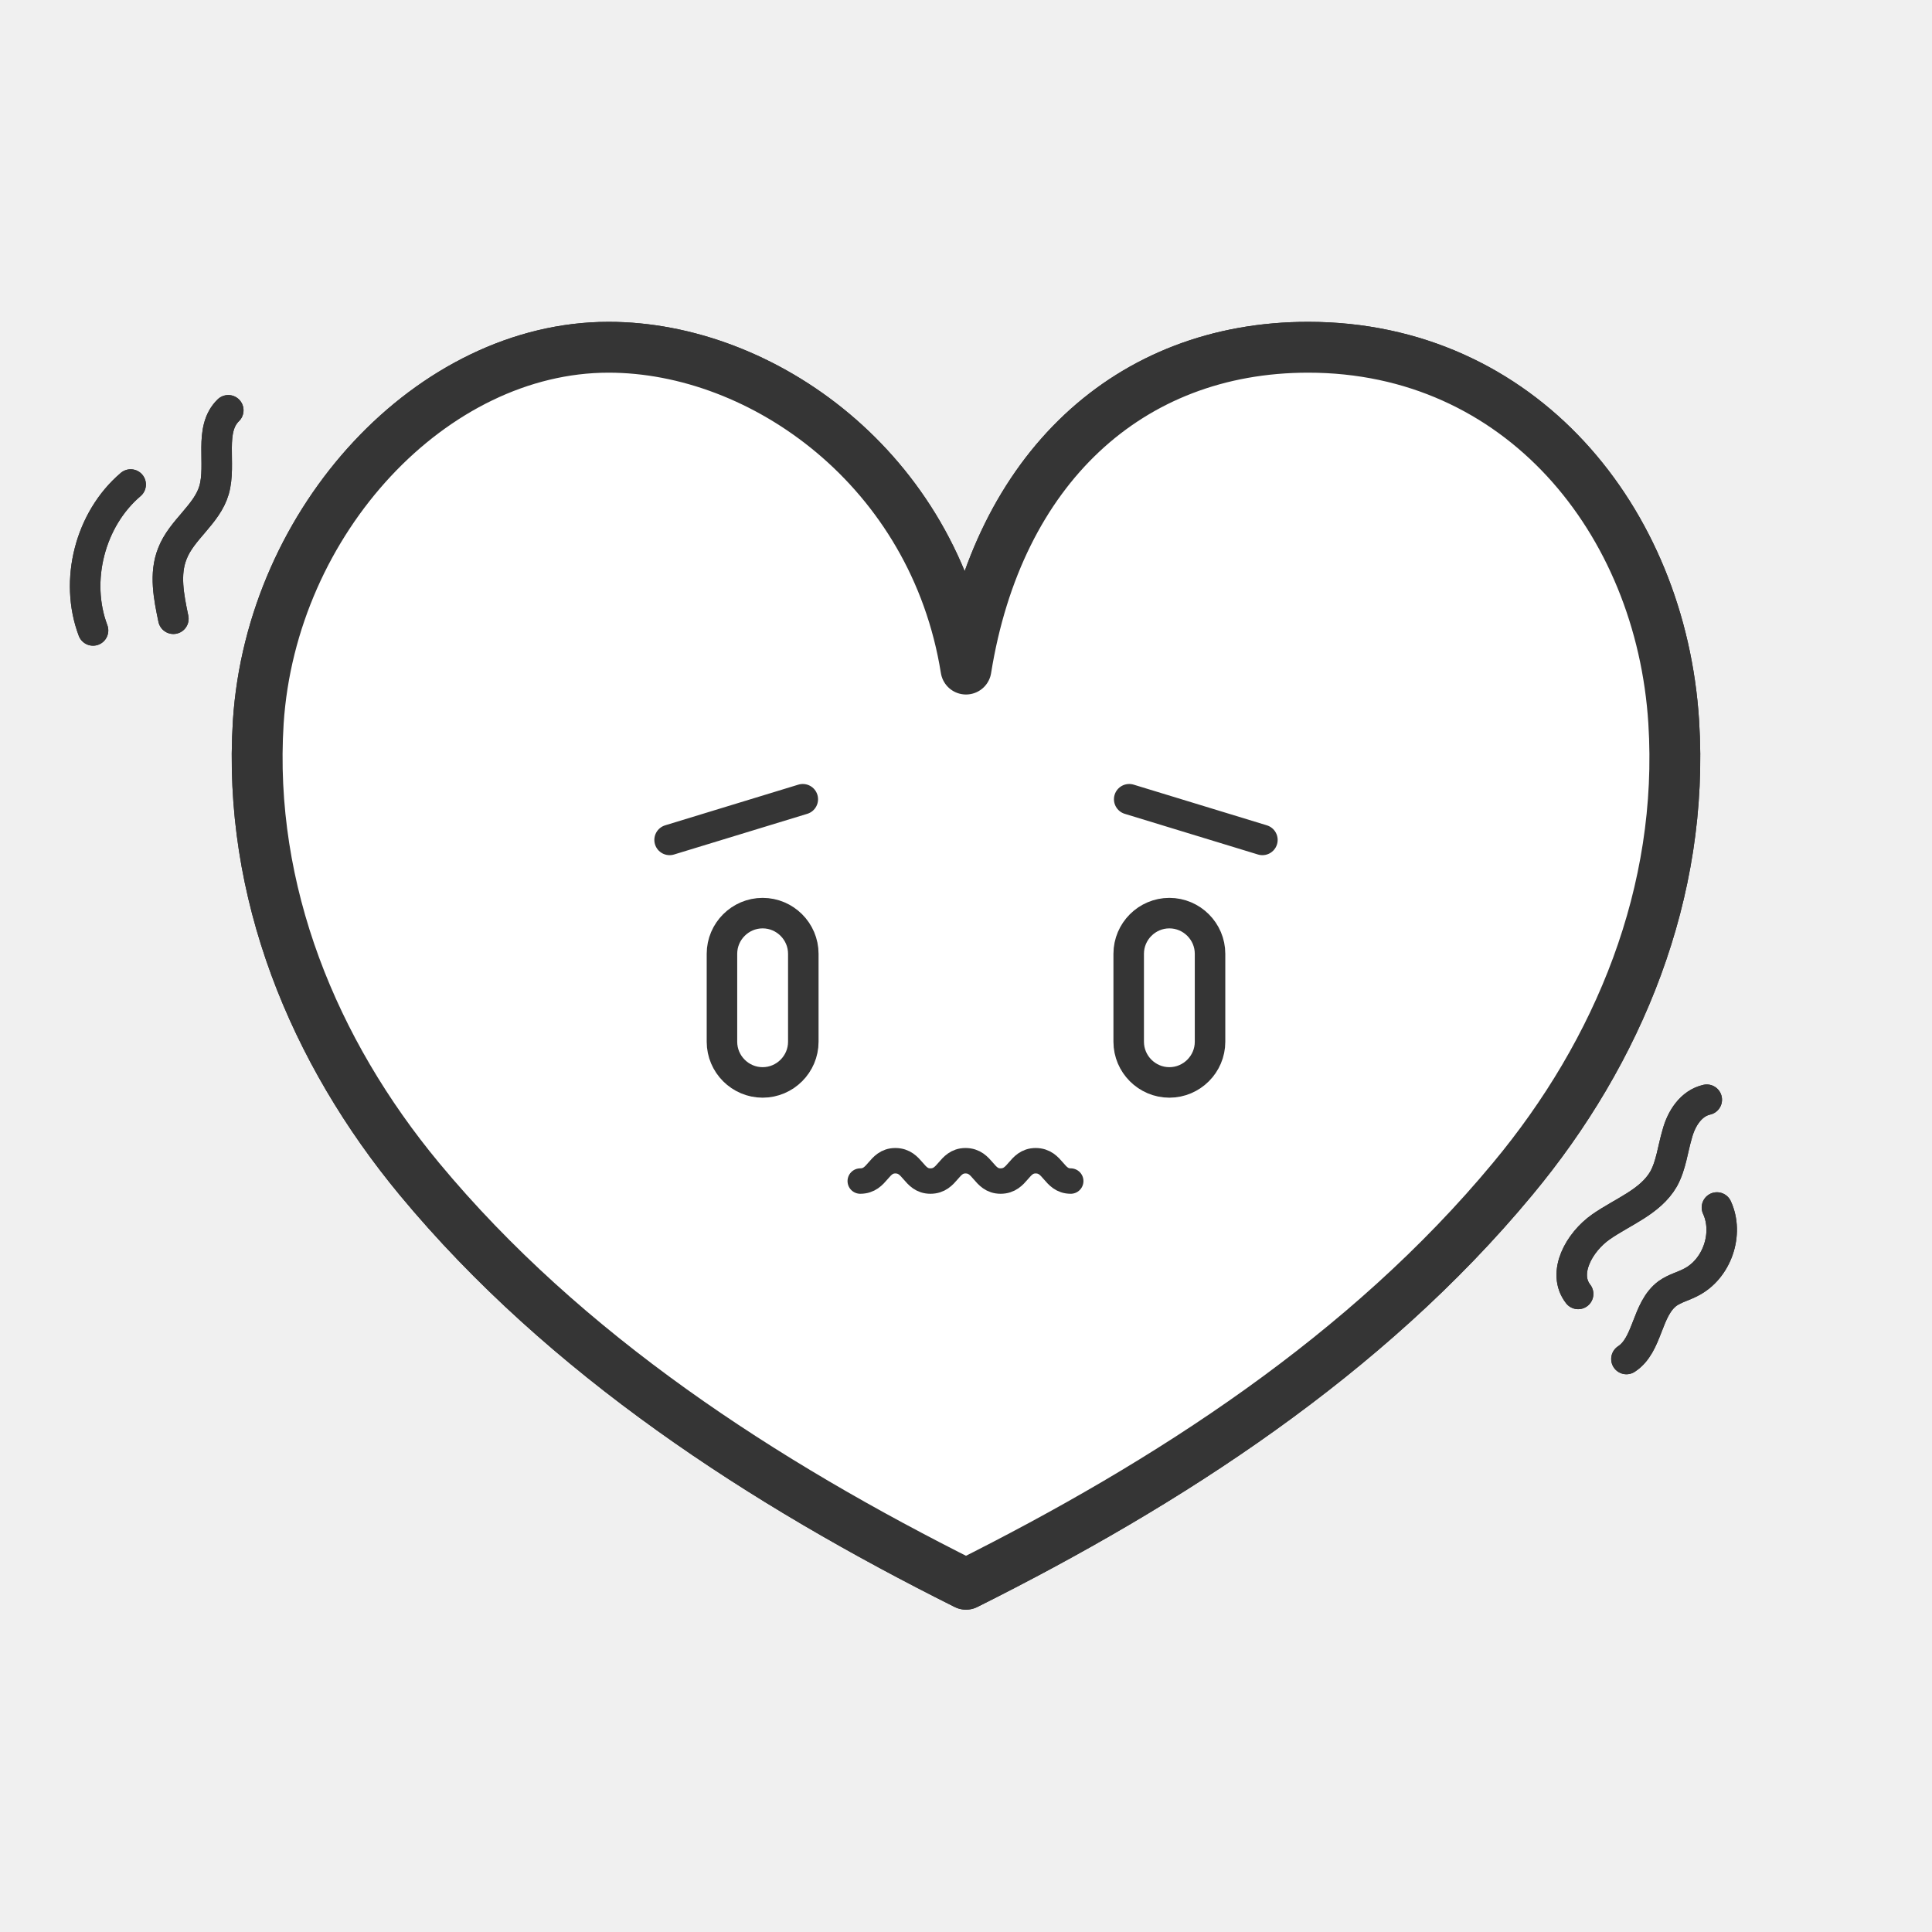
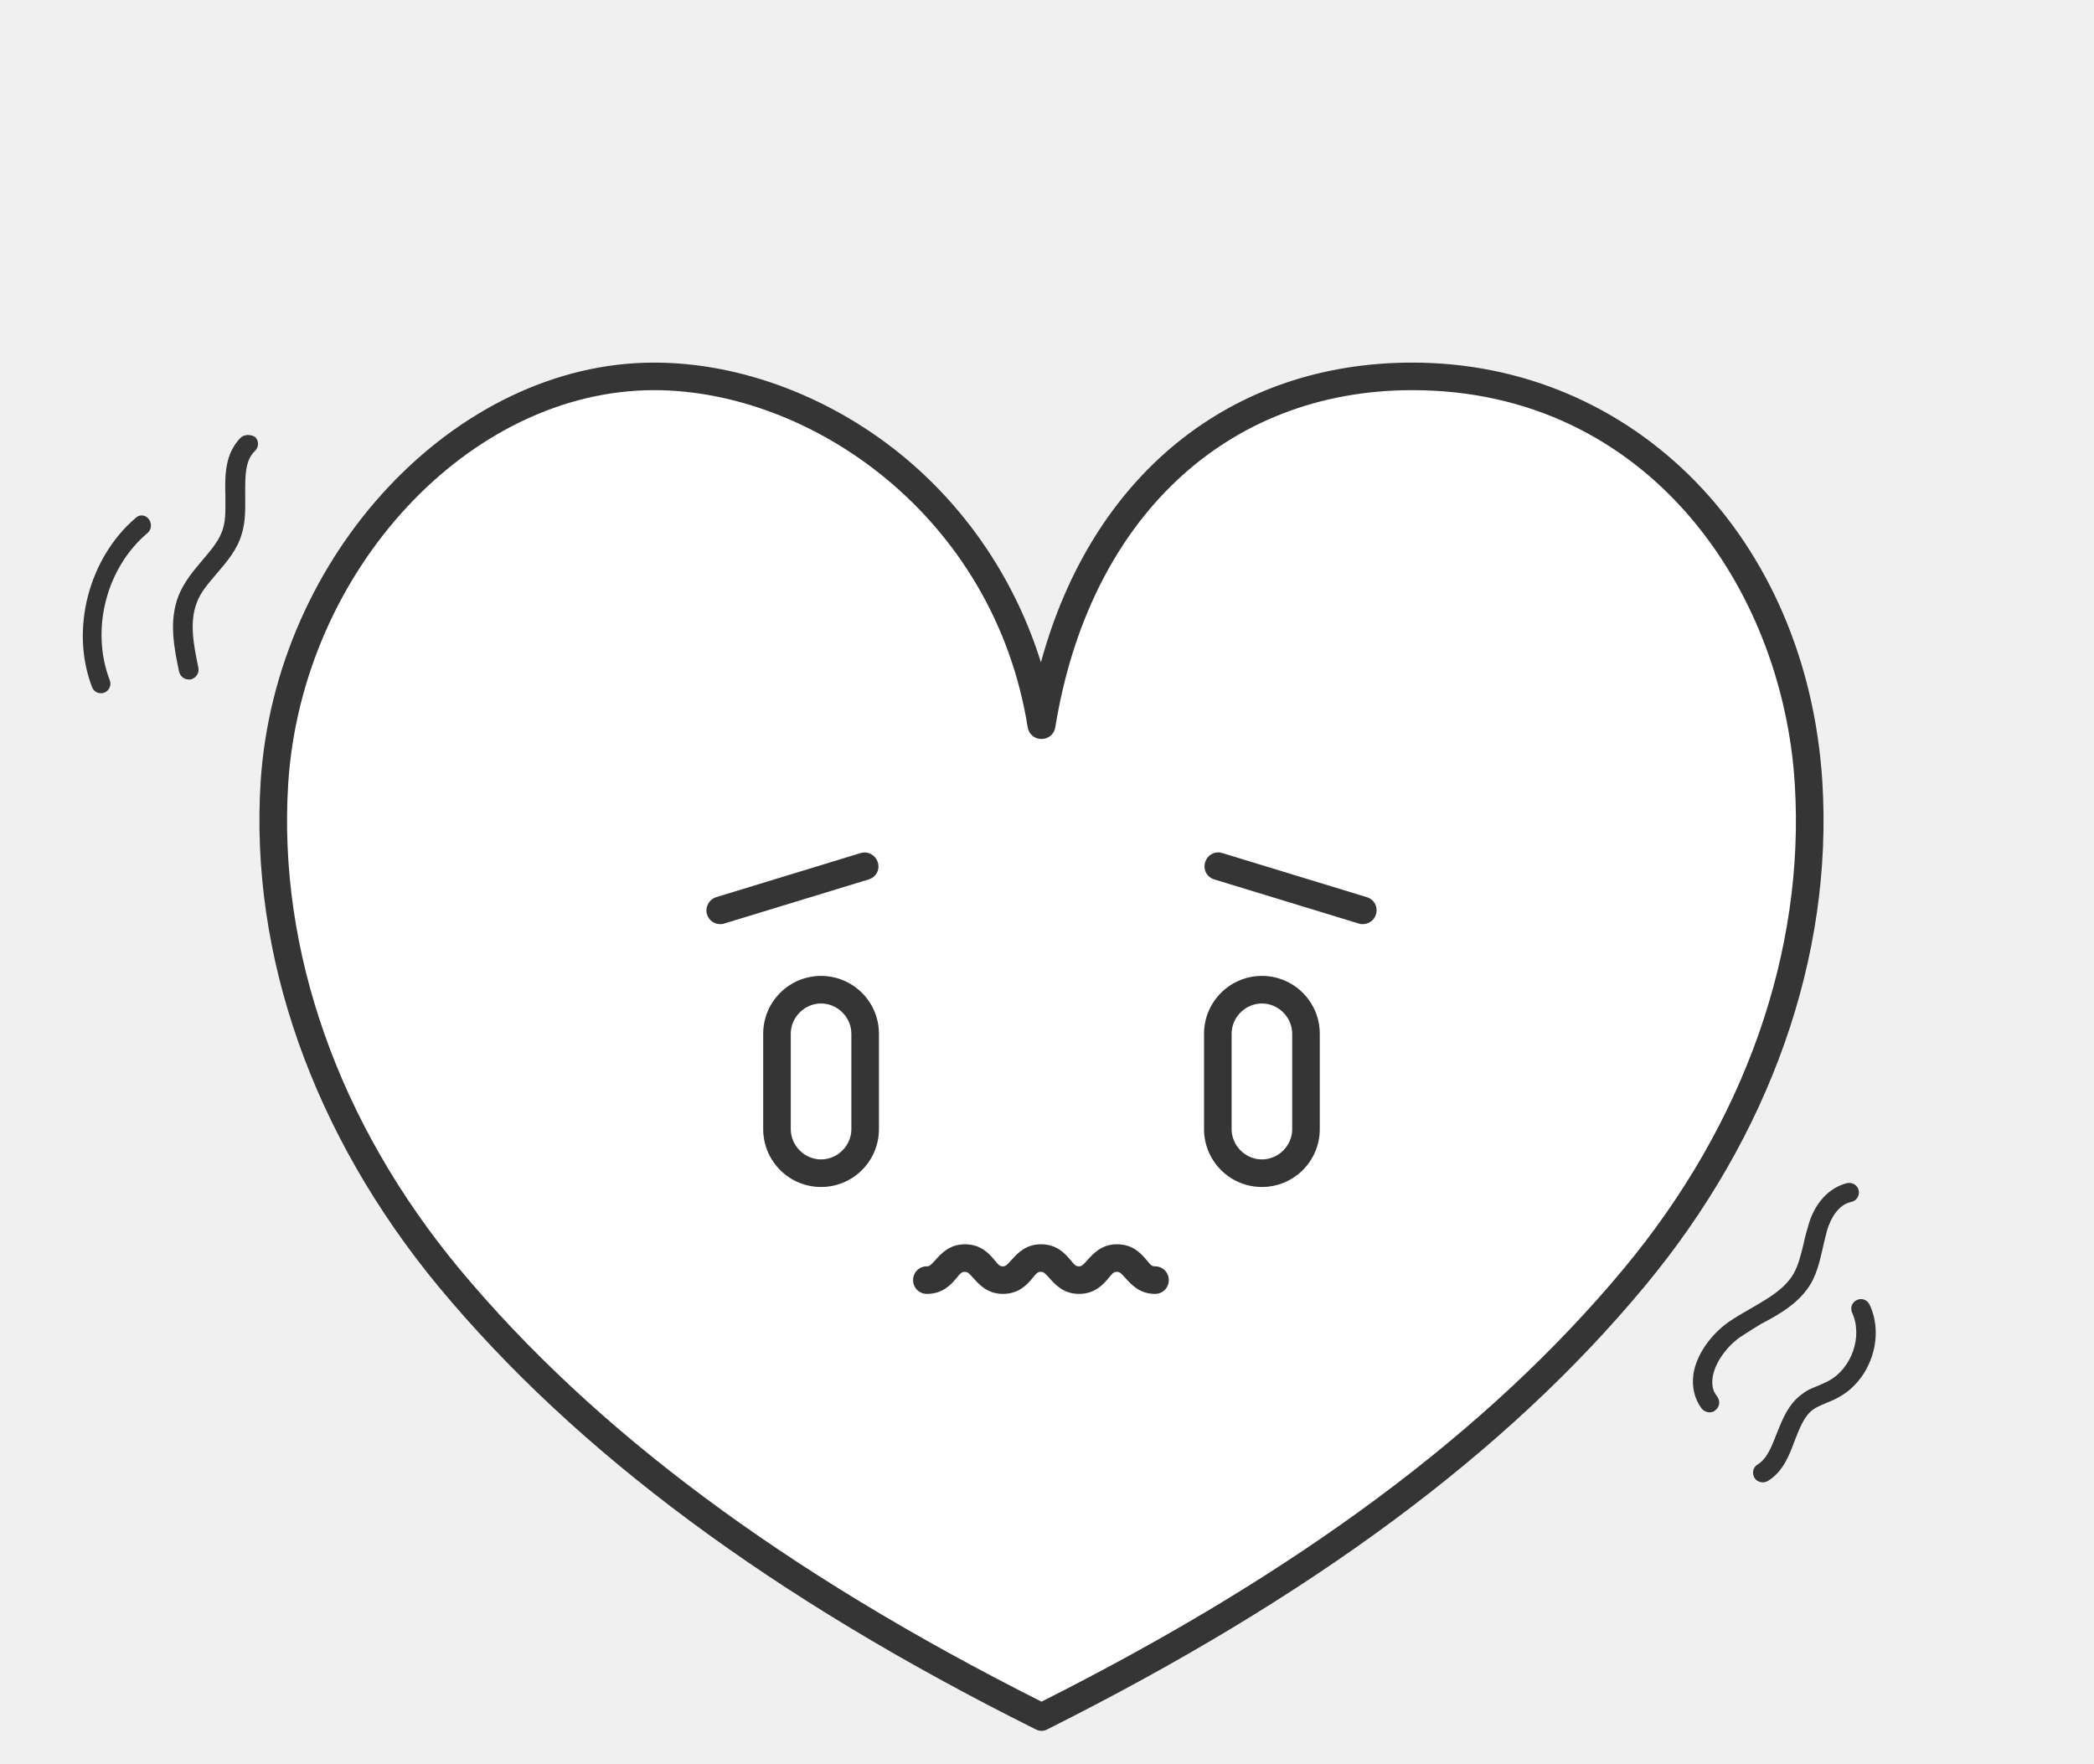
- <svg xmlns="http://www.w3.org/2000/svg" version="1.1" id="레이어_1" x="0px" y="0px" viewBox="0 0 380 380" style="enable-background:new 0 0 380 380;" xml:space="preserve">
+ <svg xmlns="http://www.w3.org/2000/svg" version="1.1" id="레이어_1" x="0px" y="0px" viewBox="0 0 380 320" style="enable-background:new 0 0 380 320;" xml:space="preserve">
  <style type="text/css">
- 	.st0{fill:none;stroke:#353535;stroke-width:6;stroke-linecap:round;stroke-linejoin:round;stroke-miterlimit:10;}
- 	.st1{fill:#FFFFFF;stroke:#353535;stroke-width:10;stroke-linecap:round;stroke-linejoin:round;stroke-miterlimit:10;}
- 	.st2{fill:none;stroke:#353535;stroke-width:5;stroke-linecap:round;stroke-linejoin:round;stroke-miterlimit:10;}
- 	.st3{fill:none;stroke:#353535;stroke-width:6;stroke-miterlimit:10;}
+ 	.st0{fill:#353535;}
+ 	.st1{fill:#FFFFFF;}
</style>
-   <path class="st0" d="M44.9,80.7c-3.9,3.8-1.3,10.5-2.8,15.7c-1.4,4.8-6.4,7.8-8.2,12.5c-1.6,4-0.7,8.5,0.2,12.8" />
-   <path class="st0" d="M25.7,95.3c-8,6.8-11.1,18.9-7.4,28.7" />
-   <path class="st0" d="M335.7,216.3c-3.1,0.7-5,3.7-5.8,6.7c-0.9,3-1.2,6.2-2.7,8.9c-2.6,4.5-8,6.4-12.3,9.4s-7.7,9.1-4.5,13.2" />
-   <path class="st0" d="M337.7,237.5c2.4,5.2,0,12.1-5.1,14.7c-1.5,0.8-3.2,1.2-4.6,2.2c-4.2,3.1-3.8,10.1-8.1,12.9" />
-   <path class="st0" d="M44.9,80.7c-3.9,3.8-1.3,10.5-2.8,15.7c-1.4,4.8-6.4,7.8-8.2,12.5c-1.6,4-0.7,8.5,0.2,12.8" />
-   <path class="st0" d="M25.7,95.3c-8,6.8-11.1,18.9-7.4,28.7" />
-   <path class="st0" d="M335.7,216.3c-3.1,0.7-5,3.7-5.8,6.7c-0.9,3-1.2,6.2-2.7,8.9c-2.6,4.5-8,6.4-12.3,9.4s-7.7,9.1-4.5,13.2" />
-   <path class="st0" d="M337.7,237.5c2.4,5.2,0,12.1-5.1,14.7c-1.5,0.8-3.2,1.2-4.6,2.2c-4.2,3.1-3.8,10.1-8.1,12.9" />
  <g>
-     <path class="st1" d="M190,311.6c39.8-19.9,78.8-45.1,107.5-79.7c20.9-25.1,33.8-56.4,31.7-89.9c-2.5-39.7-30.2-73.7-71.9-73.7   c-35.3,0-61,24-67.3,63.3c-6.3-39.3-40-63.3-70.3-63.3c-34.7,0-66.3,34-68.9,73.7c-2.1,33.4,10.9,64.8,31.7,89.9   C111.2,266.5,150.2,291.7,190,311.6z" />
-     <g>
-       <line class="st0" x1="157.9" y1="157.2" x2="131.7" y2="165.2" />
-       <line class="st0" x1="222.1" y1="157.2" x2="248.3" y2="165.2" />
-     </g>
-     <path class="st1" d="M190,311.6c39.8-19.9,78.8-45.1,107.5-79.7c20.9-25.1,33.8-56.4,31.7-89.9c-2.5-39.7-30.2-73.7-71.9-73.7   c-35.3,0-61,24-67.3,63.3c-6.3-39.3-40-63.3-70.3-63.3c-34.7,0-66.3,34-68.9,73.7c-2.1,33.4,10.9,64.8,31.7,89.9   C111.2,266.5,150.2,291.7,190,311.6z" />
-     <path class="st2" d="M169.2,232.3c3.5,0,3.5-4,6.9-4c3.5,0,3.5,4,6.9,4c3.5,0,3.5-4,6.9-4c3.5,0,3.5,4,6.9,4c3.5,0,3.5-4,6.9-4   c3.5,0,3.5,4,6.9,4" />
-     <g>
-       <line class="st0" x1="157.9" y1="157.2" x2="131.7" y2="165.2" />
-       <line class="st0" x1="222.1" y1="157.2" x2="248.3" y2="165.2" />
-     </g>
-     <g>
-       <path class="st3" d="M150,212.9L150,212.9c-4.4,0-8-3.6-8-8v-17.3c0-4.4,3.6-8,8-8h0c4.4,0,8,3.6,8,8v17.3    C158,209.3,154.4,212.9,150,212.9z" />
-       <path class="st3" d="M230,212.9L230,212.9c-4.4,0-8-3.6-8-8v-17.3c0-4.4,3.6-8,8-8h0c4.4,0,8,3.6,8,8v17.3    C238,209.3,234.4,212.9,230,212.9z" />
-     </g>
+     <path class="st0" d="M43.7,79.4c-2.9,2.9-2.9,6.9-2.8,10.5c0,2.2,0.1,4.2-0.4,5.9c-0.6,2.2-2.2,4-3.8,5.9c-1.6,1.9-3.3,3.9-4.3,6.4   c-1.8,4.6-0.8,9.5,0.1,13.8c0.2,0.8,0.9,1.4,1.7,1.4c0.1,0,0.2,0,0.4,0c0.9-0.2,1.6-1.1,1.4-2.1c-0.8-3.9-1.7-8.2-0.3-11.8   c0.7-2,2.2-3.6,3.7-5.4c1.8-2.1,3.7-4.3,4.5-7.2c0.7-2.3,0.6-4.7,0.6-7c0-3.3-0.1-6.2,1.8-8c0.7-0.7,0.7-1.8,0-2.5   C45.5,78.8,44.4,78.8,43.7,79.4z" />
+     <path class="st0" d="M24.6,94c-8.5,7.3-11.9,20.2-7.9,30.7c0.3,0.7,0.9,1.1,1.6,1.1c0.2,0,0.4,0,0.6-0.1c0.9-0.3,1.4-1.4,1-2.3   c-3.5-9.2-0.6-20.4,6.9-26.7c0.7-0.6,0.8-1.7,0.2-2.5C26.4,93.4,25.3,93.3,24.6,94z" />
+     <path class="st0" d="M328.7,232.8c1.1-2,1.6-4.2,2.1-6.4c0.2-1,0.5-2,0.7-2.9c0.3-1.1,1.5-4.8,4.5-5.4c0.9-0.2,1.5-1.1,1.3-2.1   c-0.2-0.9-1.1-1.5-2.1-1.3c-3.3,0.8-6,3.7-7.1,7.9c-0.3,1-0.6,2.1-0.8,3.1c-0.5,2-0.9,3.8-1.8,5.4c-1.6,2.8-4.6,4.5-7.7,6.3   c-1.4,0.8-2.8,1.6-4.1,2.5c-3.4,2.4-5.9,6.1-6.4,9.5c-0.3,2.3,0.2,4.5,1.5,6.2c0.3,0.4,0.9,0.7,1.4,0.7c0.4,0,0.8-0.1,1.1-0.4   c0.8-0.6,0.9-1.7,0.3-2.5c-0.8-1-1-2.1-0.8-3.5c0.4-2.5,2.4-5.4,4.9-7.2c1.2-0.8,2.5-1.6,3.8-2.4   C323.1,238.4,326.6,236.4,328.7,232.8z" />
+     <path class="st0" d="M339.3,236.8c-0.4-0.9-1.4-1.3-2.3-0.9c-0.9,0.4-1.3,1.4-0.9,2.3c2,4.3-0.1,10.2-4.3,12.4   c-0.5,0.3-1.1,0.5-1.7,0.8c-1,0.4-2.1,0.8-3.1,1.6c-2.5,1.8-3.6,4.7-4.6,7.2c-0.9,2.3-1.7,4.5-3.5,5.6c-0.8,0.5-1,1.6-0.5,2.4   c0.3,0.5,0.9,0.8,1.5,0.8c0.3,0,0.7-0.1,1-0.3c2.7-1.7,3.8-4.6,4.8-7.3c0.9-2.3,1.7-4.4,3.3-5.6c0.7-0.5,1.5-0.8,2.4-1.2   c0.7-0.3,1.3-0.5,2-0.9C339.3,250.7,342.1,242.8,339.3,236.8z" />
+     <path class="st1" d="M229,182.1c-3,0-5.5,2.5-5.5,5.5v17.3c0,3,2.5,5.5,5.5,5.5s5.5-2.5,5.5-5.5v-17.3   C234.5,184.6,232,182.1,229,182.1z" />
+     <path class="st1" d="M149,182.1c-3,0-5.5,2.5-5.5,5.5v17.3c0,3,2.5,5.5,5.5,5.5s5.5-2.5,5.5-5.5v-17.3   C154.5,184.6,152,182.1,149,182.1z" />
+     <path class="st1" d="M325.7,142.2c-2.2-35.5-26.8-71.4-69.4-71.4c-33.9,0-58.8,23.4-64.8,61.2c-0.2,1.2-1.2,2.1-2.5,2.1   s-2.3-0.9-2.5-2.1c-6.1-38.3-39.3-61.2-67.8-61.2c-33.5,0-63.9,32.7-66.4,71.4c-1.9,30.3,9.1,61.6,31.1,88.1   c24.3,29.3,58.9,55,105.6,78.5c46.7-23.5,81.2-49.2,105.6-78.5C316.6,203.9,327.6,172.6,325.7,142.2z M130.7,167.7   c-1.1,0-2.1-0.7-2.4-1.8c-0.4-1.3,0.3-2.7,1.7-3.1l26.2-8c1.3-0.4,2.7,0.3,3.1,1.7c0.4,1.3-0.3,2.7-1.7,3.1l-26.2,8   C131.2,167.7,130.9,167.7,130.7,167.7z M159.5,204.9c0,5.8-4.7,10.5-10.5,10.5s-10.5-4.7-10.5-10.5v-17.3c0-5.8,4.7-10.5,10.5-10.5   s10.5,4.7,10.5,10.5V204.9z M209.6,234.8c-2.8,0-4.3-1.7-5.3-2.8c-0.9-1-1.1-1.2-1.6-1.2c-0.5,0-0.7,0.1-1.5,1.1   c-1,1.2-2.5,2.9-5.4,2.9c-2.8,0-4.3-1.7-5.3-2.8c-0.9-1-1.1-1.2-1.6-1.2c-0.5,0-0.7,0.1-1.5,1.1c-1,1.2-2.5,2.9-5.4,2.9   c-2.8,0-4.3-1.7-5.3-2.8c-0.9-1-1.1-1.2-1.6-1.2c-0.5,0-0.7,0.1-1.5,1.1c-1,1.2-2.5,2.9-5.4,2.9c-1.4,0-2.5-1.1-2.5-2.5   s1.1-2.5,2.5-2.5c0.5,0,0.7-0.2,1.6-1.2c1-1.1,2.5-2.8,5.3-2.8c2.9,0,4.4,1.7,5.4,2.9c0.8,1,1,1.1,1.5,1.1c0.5,0,0.7-0.2,1.6-1.2   c1-1.1,2.5-2.8,5.3-2.8c2.9,0,4.4,1.7,5.4,2.9c0.8,1,1,1.1,1.5,1.1c0.5,0,0.7-0.2,1.6-1.2c1-1.1,2.5-2.8,5.3-2.8   c2.9,0,4.4,1.7,5.4,2.9c0.8,1,1,1.1,1.5,1.1c1.4,0,2.5,1.1,2.5,2.5S211,234.8,209.6,234.8z M239.5,204.9c0,5.8-4.7,10.5-10.5,10.5   s-10.5-4.7-10.5-10.5v-17.3c0-5.8,4.7-10.5,10.5-10.5s10.5,4.7,10.5,10.5V204.9z M249.7,165.9c-0.3,1.1-1.3,1.8-2.4,1.8   c-0.2,0-0.5,0-0.7-0.1l-26.2-8c-1.3-0.4-2.1-1.8-1.7-3.1c0.4-1.3,1.8-2.1,3.1-1.7l26.2,8C249.4,163.2,250.1,164.6,249.7,165.9z" />
+     <path class="st0" d="M330.7,141.8c-2.8-44.1-34.1-76-74.4-76c-33.1,0-58.2,20.6-67.4,54.4c-4.5-14.4-12.9-27.2-24.4-36.9   c-13.2-11.1-29.9-17.5-45.8-17.5c-36,0-68.7,34.8-71.4,76c-2,31.6,9.5,64.1,32.3,91.7c25,30.1,60.4,56.4,108.3,80.3   c0.4,0.2,0.7,0.3,1.1,0.3s0.8-0.1,1.1-0.3c47.9-24,83.3-50.2,108.3-80.3C321.2,206.1,332.7,173.6,330.7,141.8z M189,308.8   c-46.7-23.5-81.2-49.2-105.6-78.5c-22-26.5-33-57.8-31.1-88.1c2.5-38.7,32.9-71.4,66.4-71.4c28.5,0,61.7,22.9,67.8,61.2   c0.2,1.2,1.2,2.1,2.5,2.1s2.3-0.9,2.5-2.1c6.1-37.7,30.9-61.2,64.8-61.2c42.6,0,67.2,35.9,69.4,71.4c1.9,30.4-9.1,61.7-31.1,88.1   C270.2,259.6,235.7,285.3,189,308.8z" />
+     <path class="st0" d="M159.3,156.5c-0.4-1.3-1.8-2.1-3.1-1.7l-26.2,8c-1.3,0.4-2.1,1.8-1.7,3.1c0.3,1.1,1.3,1.8,2.4,1.8   c0.2,0,0.5,0,0.7-0.1l26.2-8C159,159.2,159.7,157.8,159.3,156.5z" />
+     <path class="st0" d="M248,162.8l-26.2-8c-1.3-0.4-2.7,0.3-3.1,1.7c-0.4,1.3,0.3,2.7,1.7,3.1l26.2,8c0.2,0.1,0.5,0.1,0.7,0.1   c1.1,0,2.1-0.7,2.4-1.8C250.1,164.6,249.4,163.2,248,162.8z" />
+     <path class="st0" d="M209.6,229.8c-0.5,0-0.7-0.1-1.5-1.1c-1-1.2-2.5-2.9-5.4-2.9c-2.8,0-4.3,1.7-5.3,2.8c-0.9,1-1.1,1.2-1.6,1.2   c-0.5,0-0.7-0.1-1.5-1.1c-1-1.2-2.5-2.9-5.4-2.9c-2.8,0-4.3,1.7-5.3,2.8c-0.9,1-1.1,1.2-1.6,1.2c-0.5,0-0.7-0.1-1.5-1.1   c-1-1.2-2.5-2.9-5.4-2.9c-2.8,0-4.3,1.7-5.3,2.8c-0.9,1-1.1,1.2-1.6,1.2c-1.4,0-2.5,1.1-2.5,2.5s1.1,2.5,2.5,2.5   c2.9,0,4.4-1.7,5.4-2.9c0.8-1,1-1.1,1.5-1.1c0.5,0,0.7,0.2,1.6,1.2c1,1.1,2.5,2.8,5.3,2.8c2.9,0,4.4-1.7,5.4-2.9   c0.8-1,1-1.1,1.5-1.1c0.5,0,0.7,0.2,1.6,1.2c1,1.1,2.5,2.8,5.3,2.8c2.9,0,4.4-1.7,5.4-2.9c0.8-1,1-1.1,1.5-1.1   c0.5,0,0.7,0.2,1.6,1.2c1,1.1,2.5,2.8,5.3,2.8c1.4,0,2.5-1.1,2.5-2.5S211,229.8,209.6,229.8z" />
+     <path class="st0" d="M149,177.1c-5.8,0-10.5,4.7-10.5,10.5v17.3c0,5.8,4.7,10.5,10.5,10.5s10.5-4.7,10.5-10.5v-17.3   C159.5,181.8,154.8,177.1,149,177.1z M154.5,204.9c0,3-2.5,5.5-5.5,5.5s-5.5-2.5-5.5-5.5v-17.3c0-3,2.5-5.5,5.5-5.5   s5.5,2.5,5.5,5.5V204.9z" />
+     <path class="st0" d="M229,177.1c-5.8,0-10.5,4.7-10.5,10.5v17.3c0,5.8,4.7,10.5,10.5,10.5s10.5-4.7,10.5-10.5v-17.3   C239.5,181.8,234.8,177.1,229,177.1z M234.5,204.9c0,3-2.5,5.5-5.5,5.5s-5.5-2.5-5.5-5.5v-17.3c0-3,2.5-5.5,5.5-5.5   s5.5,2.5,5.5,5.5V204.9z" />
  </g>
</svg>
